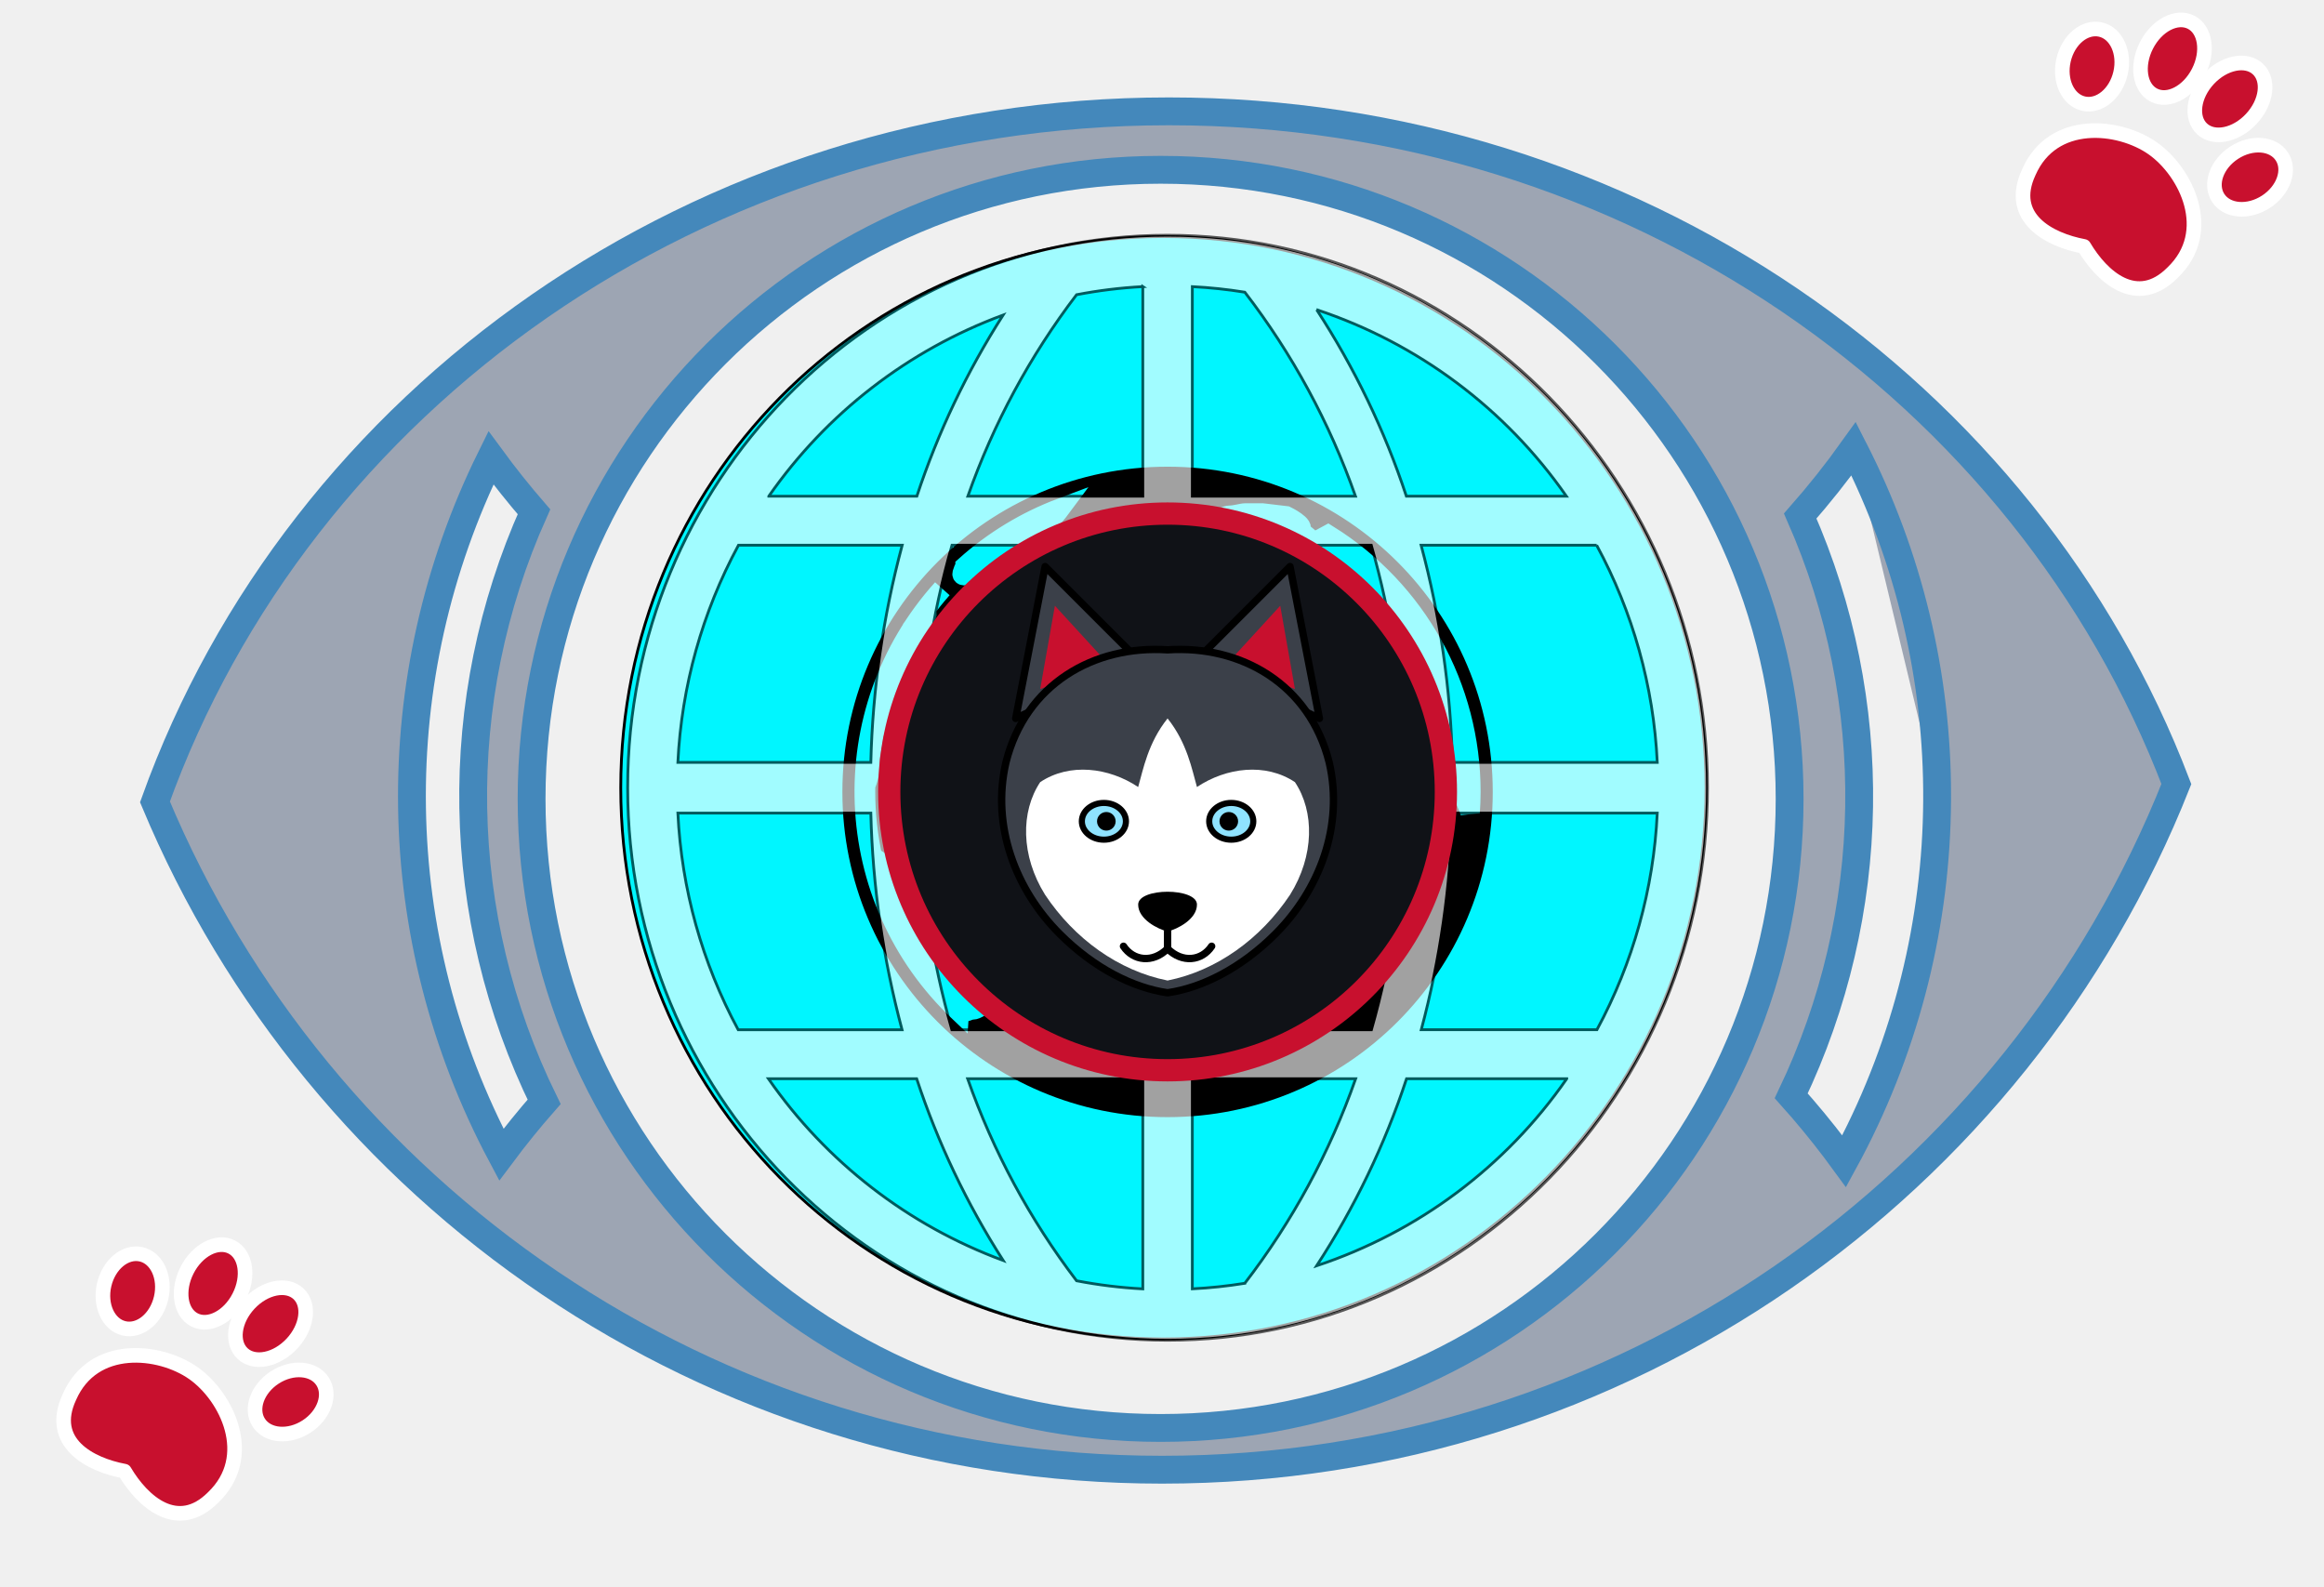
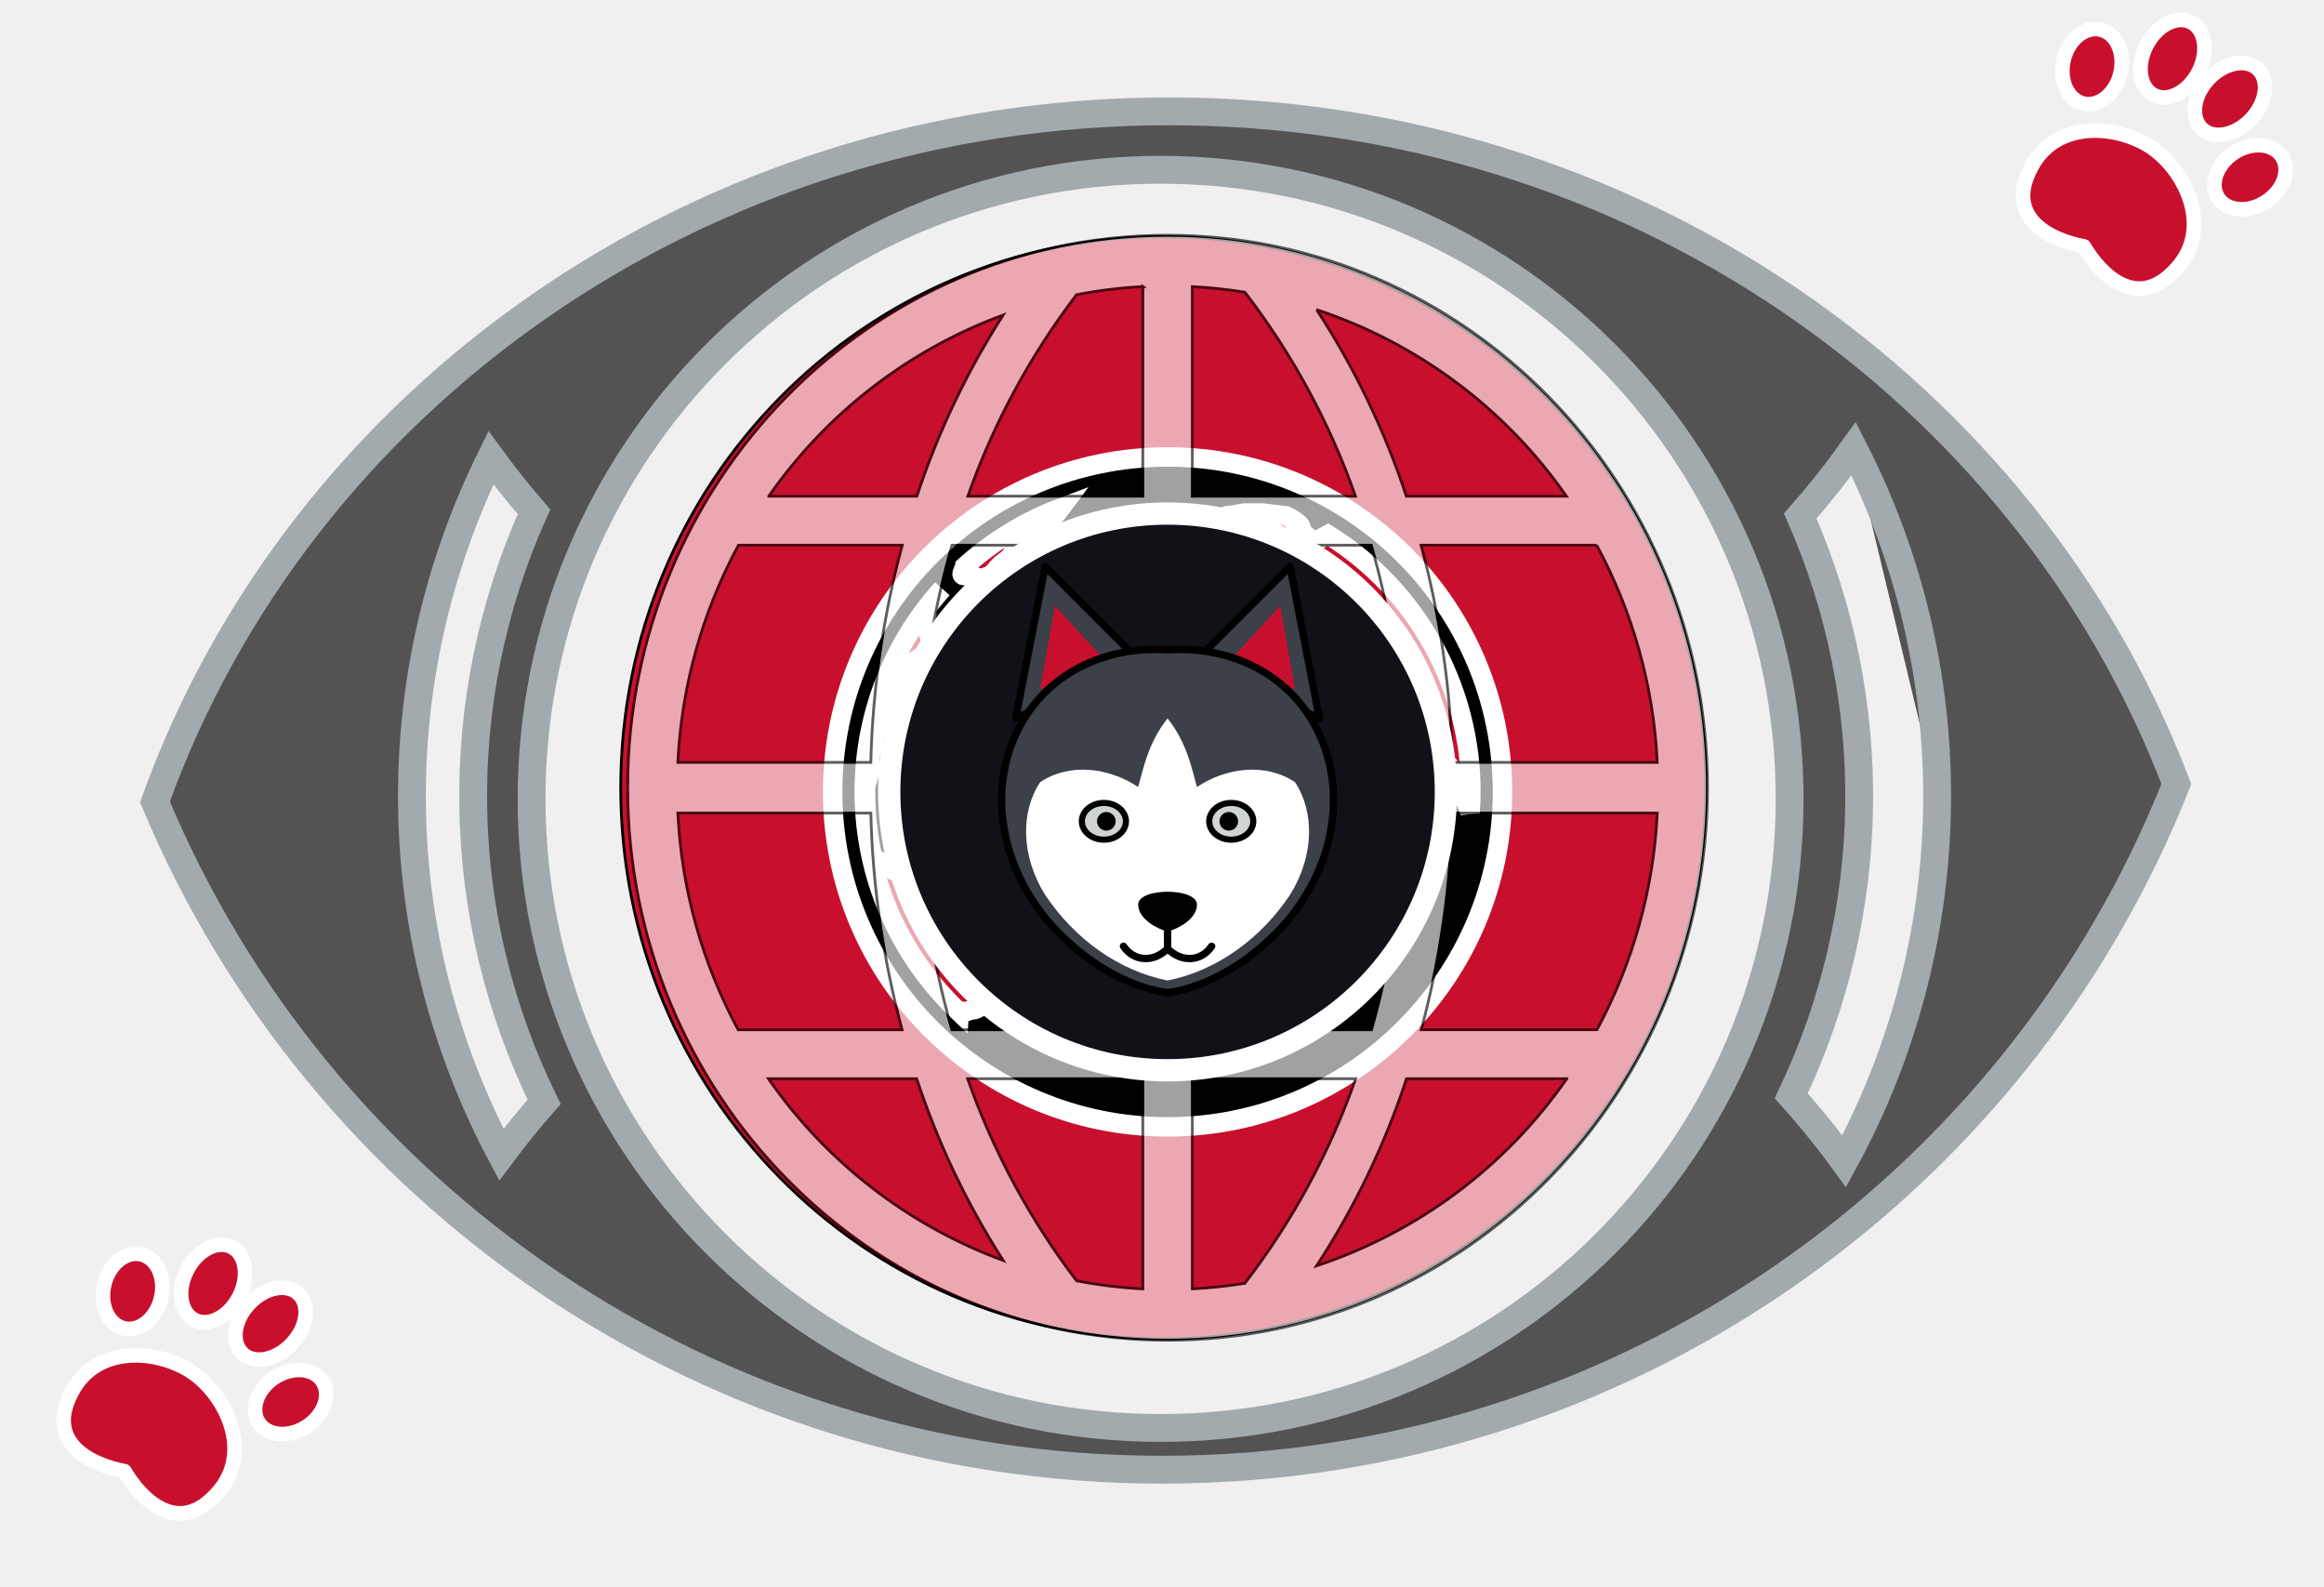
<svg xmlns="http://www.w3.org/2000/svg" viewBox="150 95 835 570" role="img" aria-labelledby="logo-title">
  <defs>
    <style>
      .cls-4 {
        fill: #fff;
      }

      .cls-2, .cls-4 {
        stroke: #000;
        stroke-width: 1px;
      }

+       /* Northeastern colors: black, grey, red and white. */
      .cls-1 {
-         fill: #4454727a;
-         stroke: #48b;
+         fill: #111111b3;
+         stroke: #a2aaad;
        stroke-width: 10px;
      }

      .cls-1, .cls-2, .cls-3, .cls-4 {
        fill-rule: evenodd;
      }

      .cls-2 {
-         fill: #00f6ff;
+         fill: #c8102e;
      }

      .cls-3 {
-         stroke: #00f6ff;
+         stroke: #ffffff;
        stroke-linecap: round;
        stroke-width: 6.99px;
      }

      .cls-4 {
        opacity: 0.63;
      }

      /* Northeastern Husky paw prints (Northeastern red, white edge). */
      .paw {
        fill: #c8102e;
        stroke: #fff;
        stroke-width: 5px;
        stroke-linejoin: round;
      }

      /* Husky head in the pupil (Northeastern red, black and white). */
      .husky-pupil {
        fill: #101217;
-         stroke: #c8102e;
+         stroke: #ffffff;
        stroke-width: 8px;
      }

      .husky-fur {
        fill: #3b4049;
        stroke: #000;
        stroke-width: 3px;
        stroke-linejoin: round;
      }

      .husky-mask {
        fill: #fff;
      }

      .husky-ear {
        fill: #c8102e;
      }

      .husky-eye {
-         fill: #8fe3ff;
+         fill: #d0d3d4;
        stroke: #000;
        stroke-width: 2.5px;
      }

      .husky-ink {
        fill: #000;
      }

      .husky-mouth {
        fill: none;
        stroke: #000;
        stroke-width: 3px;
        stroke-linecap: round;
      }
    </style>
    <g id="paw">
      <path class="paw" d="M-30,22C-34,2-14-9,0-9S34,2,30,22C27,39,11,37,0,32C-11,37-27,39-30,22Z" />
      <ellipse class="paw" cx="-33" cy="-20" rx="10" ry="13" transform="rotate(-22 -33 -20)" />
      <ellipse class="paw" cx="-12" cy="-38" rx="10" ry="14" transform="rotate(-8 -12 -38)" />
      <ellipse class="paw" cx="12" cy="-38" rx="10" ry="14" transform="rotate(8 12 -38)" />
      <ellipse class="paw" cx="33" cy="-20" rx="10" ry="13" transform="rotate(22 33 -20)" />
    </g>
  </defs>
  <g id="husky_paws">
    <use href="#paw" transform="translate(214 596) rotate(35) scale(1.05)" />
    <use href="#paw" transform="translate(918 156) rotate(35) scale(1.05)" />
  </g>
  <path id="outer_eye" class="cls-1" d="M567.5,623c-163.183,0-303.026-99.084-361.823-239.922C257.508,238.76,401.037,135,570,135c166.451,0,308.222,100.7,361.954,241.667C874.771,520.905,733.152,623,567.5,623ZM567,156c124.816,0,226,101.184,226,226S691.816,608,567,608,341,506.816,341,382,442.184,156,567,156ZM816,256.213A272.836,272.836,0,0,1,846,381M793.574,488.677a249.545,249.545,0,0,0,3.239-208.3A303.384,303.384,0,0,0,816,256.213a274.468,274.468,0,0,1-1.516,252.475q-0.927,1.758-1.88,3.5-1.632-2.238-3.306-4.446Q801.826,497.884,793.574,488.677ZM345.5,490.85q-8.055,9.164-15.37,18.966a274.353,274.353,0,0,1-3.748-250.343q7.347,10.012,15.469,19.393A249.512,249.512,0,0,0,345.5,490.85Z" />
  <path id="inner_eye" class="cls-2" d="M568,179.985c107.678,0,194.968,88.655,194.968,198.015S675.678,576.015,568,576.015,373.032,487.36,373.032,378,460.322,179.985,568,179.985Z" />
  <path id="globe" class="cls-3" d="M569.5,499.831A120.331,120.331,0,1,1,689.831,379.5,120.33,120.33,0,0,1,569.5,499.831Zm65.1-50.585c1.225-.4,3.268-2.858,4.492-3.677s3.268-4.083,3.675-5.717,1.227-4.495,1.634-6.126a36.015,36.015,0,0,0,.818-6.135,14.639,14.639,0,0,0-.407-2.855l-3.266,6.127s-4.9,2.04-5.315,3.674-0.817,4.088-.817,4.088a61.248,61.248,0,0,0-2.45,6.133C632.554,446.388,633.372,449.66,634.6,449.246ZM461.011,377.072c0.72-1.105,1.928-6.276,1.6-7.894-0.411-2.037,1.225-6.94,1.225-9.392s4.083-7.358,4.9-9.4,4.491-7.349,6.535-10.623-0.4-2.038-2.449-.809,1.225-3.274,2.449-4.086,8.172-5.72,8.172-5.72,2.449-2.454-.409-7.762c-2.211-4.1,0-4.5,0-6.128a2.43,2.43,0,0,0-1.28-.223c2.129-2.952,4.408-5.788,6.811-8.512A108.871,108.871,0,0,0,494.612,458.6a0.454,0.454,0,0,1,.683-0.363c2.043,0.819,2.449-.4,4.085-0.4s4.086-2.043,4.086-2.043l-1.641-4.9,1.641-6.126,2.041-5.717s0-4.095-2.041-4.5-5.722-4.081-6.946-4.081a10.018,10.018,0,0,1-4.491-1.636c-1.227-.813-3.677-1.634-4.5-2.857a31.144,31.144,0,0,1-2.858-5.314c-0.816-2.039-.409-2.039-3.681-5.715s-2.452-2.863-4.9-4.093-3.265-2.443-5.308-3.263a13.378,13.378,0,0,1-4.5-2.857,4.884,4.884,0,0,0-2.711-1.519,110.041,110.041,0,0,1-2.595-23.808C460.98,378.618,461,377.84,461.011,377.072Zm35.743-78.7a13.8,13.8,0,0,0-1.051,2.589c-0.408,1.638,2.864.416,2.864,0.416L502.239,303l4.5-1.631a13.741,13.741,0,0,1,4.083-4.5c2.857-2.043,2.454-2.452,3.677-4.084s0-.006,5.314-5.732,8.167-5.718,8.167-5.718,1.915-2.1,3.244-3.895A108.986,108.986,0,0,0,496.754,298.368Zm41.024,56.1c-1.224.82-5.715,3.272-6.944,5.315a22.681,22.681,0,0,0-2.859,6.535,31.042,31.042,0,0,0-.408,6.538c0,2.854-.41,4.5,0,6.949s4.5,8.568,6.128,10.623c1.63,2.038,3.674,4.483,5.719,5.713a47.235,47.235,0,0,1,4.9,3.674,4.03,4.03,0,0,0,4.9,1.223c3.272-1.223,6.538-1.223,9.4-2.853s7.353-3.685,7.353-1.231,1.632,4.084,4.082,3.272,6.539-2.858,6.13,0S577,406.764,577,408.4s-0.4,3.265.818,4.495,4.5,3.265,4.5,4.49,0.409,5.311,1.229,6.946,1.639,4.08.823,5.724-2.434,6.123-2.434,6.123-0.779,3.676-.37,4.9a12.683,12.683,0,0,0,3.332,4.906c2.043,2.042,1.771,4.492,2.994,6.124s2.993,6.539,2.993,6.539l1.236,4.088v3.677s7.966-1.231,9.591-1.64a30.673,30.673,0,0,0,8.618-4.9c1.636-1.632,1.311-2.856,3.349-4.488s5.762-4.5,5.762-4.5l-0.387-6.126,4.914-6.544,3.684-3.677s3.267-4.484,2.865-6.128c-0.413-1.628-1.231-9.8-1.231-9.8a37.972,37.972,0,0,1,2.863-5.313c1.224-1.634,1.227-3.678,3.679-5.719a33.109,33.109,0,0,0,5.306-6.126c1.229-1.634,3.681-4.9,4.5-6.127a21.871,21.871,0,0,0,1.635-4.894l-7.355,1.216c-2.45-4.082-9.392-13.073-10.621-15.112a37.04,37.04,0,0,1-2.861-7.76c-0.4-1.634-2.445-6.131-2.856-7.356s-3.27-4.908-4.088-6.128-3.675-2.043-5.309-3.268-11.843-3.27-11.843-3.27-3.129-1.991-4.088-1.226c-4.083,3.269-13.48,1.226-15.523.415s-3.269-2.041-3.269-3.272-1.835-7.143-1.835-7.143-3.985.705-5.213,0.705a20.333,20.333,0,0,1-4.442-1.276s-4.055.379-5.693,1.2a61.205,61.205,0,0,1-6.115,2.438,36.488,36.488,0,0,1-4.488.814c-3.671-1.636-6.529,2.45-7.352,4.079s-2.445,2.454-2.445,4.084S539,353.659,537.778,354.471Zm18.191-54.739-3.128-4.5-3.727,2.045V304.5l-3.839-1.5-1.715,3.674,1.685,2.452L549.114,305v4.129l8.478-1.636,3.164-2.449Zm71.15-12.676c-1.669.869-4.808,3.094-6,1.894-1.227-1.218-4.086-3.423-4.086-3.423,2.448-1.636-4.9-5.212-4.9-5.212l-8.576-1.022h-6.125c-1.227,0-3.681.825-5.723,0.825s-6.943,3.583-8.577,3.994-5.314,2.5-6.944,2.5-4.088,3.086-4.088,3.086-2.856,5.218-.4,4.4,5.717-.858,6.122.367,1.227,3.242,1.636,4.471,6.131,1.618,6.131,1.618a18.551,18.551,0,0,1,2.038-3.683c1.227-1.634,2.452-3.675,2.452-3.675s2.044,4.082,2.452,5.3-0.818,4.908-.818,4.908-4.491,2.852-5.716,2.852-8.175-6.126-8.175-6.126a25.4,25.4,0,0,0-4.489,2.043c-2.856,2.861-5.717,5.31-5.717,5.31a17.057,17.057,0,0,0-4.081,2.046c-1.629,1.222-5.138,1.487-6.117,2.854-2.039,2.863.84,4.9,0.84,4.9l-2.408,3.271-1.548,1.225-5.553,1.221-2.751.616c0.4,1.227,1.258,5.105,1.258,5.105s-1.87,6.943,0,6.943c0,0,4.276,1.64,5.5,1.64s2.625,0.4,4.265-1.227a59.861,59.861,0,0,0,5.156-6.538,8.047,8.047,0,0,1,4.49-3.267c2.454-.82,3-2.047,4.231-2.452s6.47-1.229,6.47-1.229,3.709,2.043,4.932,2.861c0.573,0.386-1.393,1.658,6.086,2.907V331.6l3.7-.411-4.207-3.264-0.44-.1-4.778-4.8-0.419-3.672s4.861,2.862,6.493,3.672a43.671,43.671,0,0,1,4.81,3.272l1.783,5.719,2.4,4.5s-1.87-5.722,0-5.722c0,0,5.158.405,6.381,0a36.253,36.253,0,0,0,5.237-1.632c1.636-.815-0.648-3.68.986-5.721a10.385,10.385,0,0,1,4.981-3.27c1.23-.405,5.35-2.447,5.35-2.447l4.522,0.82c-2.041,1.627-4.486,4.077-2.85,3.676s5.313,1.63,6.949,2.855,0.413,4.087.413,4.087-4.5-.411-7.355-0.815a29.263,29.263,0,0,0-7.351.4l-3.677,2.043s-2.454.816-2.045,2.861,2.045,4.5,3.679,6.535,2.858,4.5,4.085,3.675,5.309-3.265,5.309-3.265a12.784,12.784,0,0,0-.409,4.9,30.6,30.6,0,0,1,.409,4.9s-4.082,0-2.861.822,2.967,3.905,3.681,4.9c4.083,5.717,12.664,18.383,13.482,20.015s0.44,4.126,1.631,5.31c2.454,2.45,7.352,0,8.578-.817s5.311-2.863,6.536-4.082,0.818-.822,3.272-2.454,4.079-2.856,2.859-4.085-3.68-5.725-3.68-5.725c-3.676.825-7.351-1.222-7.351-2.445s-3.269-6.124-3.269-6.124,0.407-.82,3.269.809,5.306,4.908,7.759,4.908,3.678,0.819,6.537,2.453,4.085,3.672,5.719,4.492,4.086,4.086,4.086,4.086,2.447,5.715,2.859,7.358c0.358,1.421,2.277,5.345,2.754,7.132,0.166-2.461.281-4.937,0.281-7.44A108.8,108.8,0,0,0,627.119,287.056ZM548.884,304.5l0.333,0.133-0.333.365v-0.5Z" />
  <path id="globe_cage" class="cls-4" d="M569.5,576.491c-106.968,0-193.988-89.044-193.988-198.491S462.532,179.509,569.5,179.509,763.488,268.553,763.488,378,676.468,576.491,569.5,576.491ZM578.4,368.9h76.237a314.2,314.2,0,0,0-11.945-78.026H578.4V368.9ZM654.634,387.1H578.4V464.94h64.345A314.251,314.251,0,0,0,654.634,387.1Zm90.813,0H671.861a333.4,333.4,0,0,1-11.206,77.836h63.112A182.117,182.117,0,0,0,745.447,387.1Zm-32.528,95.444H655.363a288.421,288.421,0,0,1-32.3,67.191A177.214,177.214,0,0,0,712.919,482.548Zm-115.67,73.48a263.416,263.416,0,0,0,39.828-73.48H578.4v75.476A173.846,173.846,0,0,0,597.249,556.028ZM560.6,558.036V482.548H497.674a263.837,263.837,0,0,0,39.135,72.575A174.279,174.279,0,0,0,560.6,558.036ZM510.434,547.83a289.038,289.038,0,0,1-31.078-65.282H426.1A177.5,177.5,0,0,0,510.434,547.83Zm-95.208-82.89H474.1A333.353,333.353,0,0,1,462.878,387.1H393.555A182.127,182.127,0,0,0,415.226,464.94ZM393.555,368.9h69.323a333.4,333.4,0,0,1,11.268-78.026H415.332A182.13,182.13,0,0,0,393.555,368.9Zm32.676-95.633h53.185a289.064,289.064,0,0,1,31-65.087A177.487,177.487,0,0,0,426.231,273.263Zm134.372-75.3a174.068,174.068,0,0,0-23.8,2.914,263.8,263.8,0,0,0-39.06,72.384H560.6v-75.3Zm0,92.905H492.051A314.088,314.088,0,0,0,480.106,368.9h80.5V290.87Zm-80.5,96.234A314.1,314.1,0,0,0,492,464.94h68.6V387.1h-80.5ZM578.4,197.977v75.286h58.612a263.412,263.412,0,0,0-39.751-73.289A174.011,174.011,0,0,0,578.4,197.977Zm44.672,8.286a288.6,288.6,0,0,1,32.231,67h57.491A177.213,177.213,0,0,0,623.069,206.263Zm100.6,84.607H660.6A333.3,333.3,0,0,1,671.861,368.9h73.586A182.129,182.129,0,0,0,723.667,290.87Z" />
  <g id="husky">
    <g transform="translate(569.5 379.5)">
      <circle class="husky-pupil" r="100" />
      <g transform="scale(0.88)">
        <path class="husky-fur" d="M-62,-30L-50,-92L-12,-54ZM62,-30L50,-92L12,-54Z" />
        <path class="husky-ear" d="M-52,-42L-46,-76L-24,-52ZM52,-42L46,-76L24,-52Z" />
        <path class="husky-fur" d="M0,-58C30,-60,58,-44,66,-12C72,14,62,40,44,58C30,72,14,80,0,82C-14,80-30,72-44,58C-62,40-72,14-66,-12C-58,-44-30,-60,0,-58Z" />
        <path class="husky-mask" d="M0,-30C8,-20,10,-9,12,-2C24,-10,40,-12,52,-4C60,8,60,26,50,42C38,60,20,73,0,77C-20,73-38,60-50,42C-60,26-60,8-52,-4C-40,-12-24,-10-12,-2C-10,-9-8,-20,0,-30Z" />
        <ellipse class="husky-eye" cx="-26" cy="12" rx="9" ry="7.5" />
        <ellipse class="husky-eye" cx="26" cy="12" rx="9" ry="7.5" />
        <circle class="husky-ink" cx="-25" cy="12" r="3.8" />
        <circle class="husky-ink" cx="25" cy="12" r="3.8" />
        <path class="husky-ink" d="M-12,46C-12,39,12,39,12,46C12,52,4,56,0,57C-4,56-12,52-12,46Z" />
        <path class="husky-mouth" d="M0,57L0,64M0,64C-6,70-14,69-18,63M0,64C6,70,14,69,18,63" />
      </g>
    </g>
  </g>
</svg>
